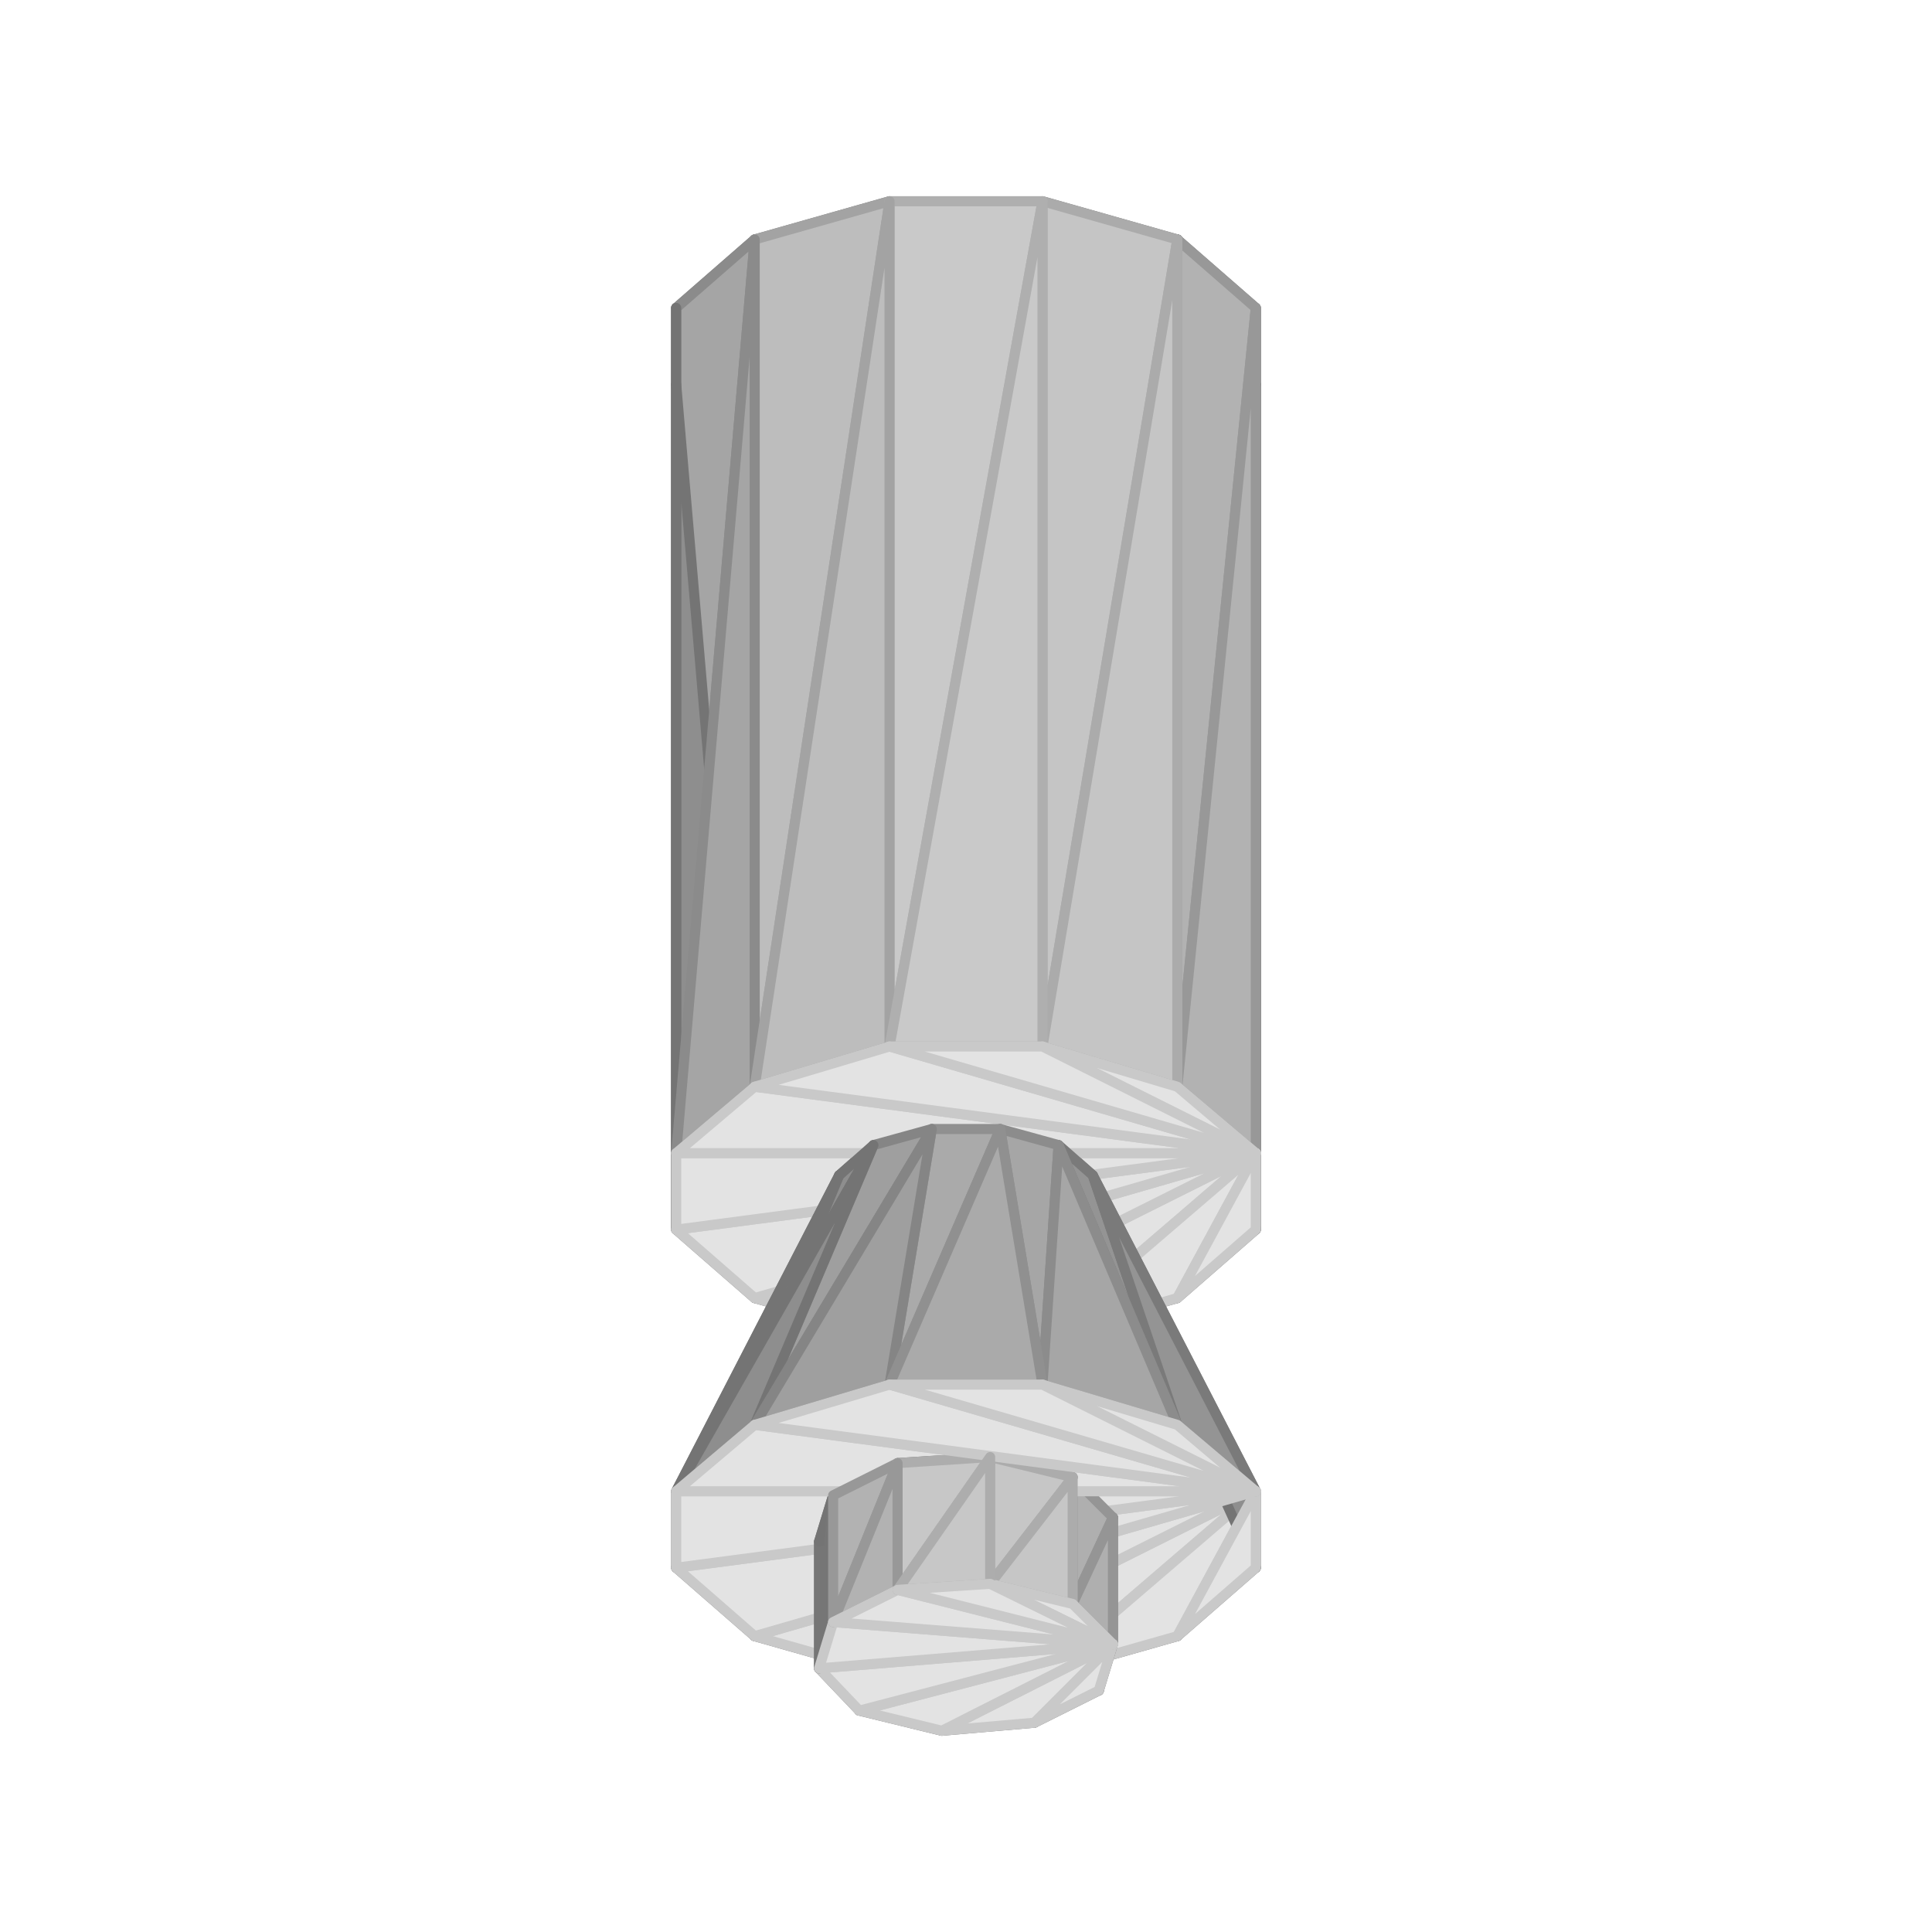
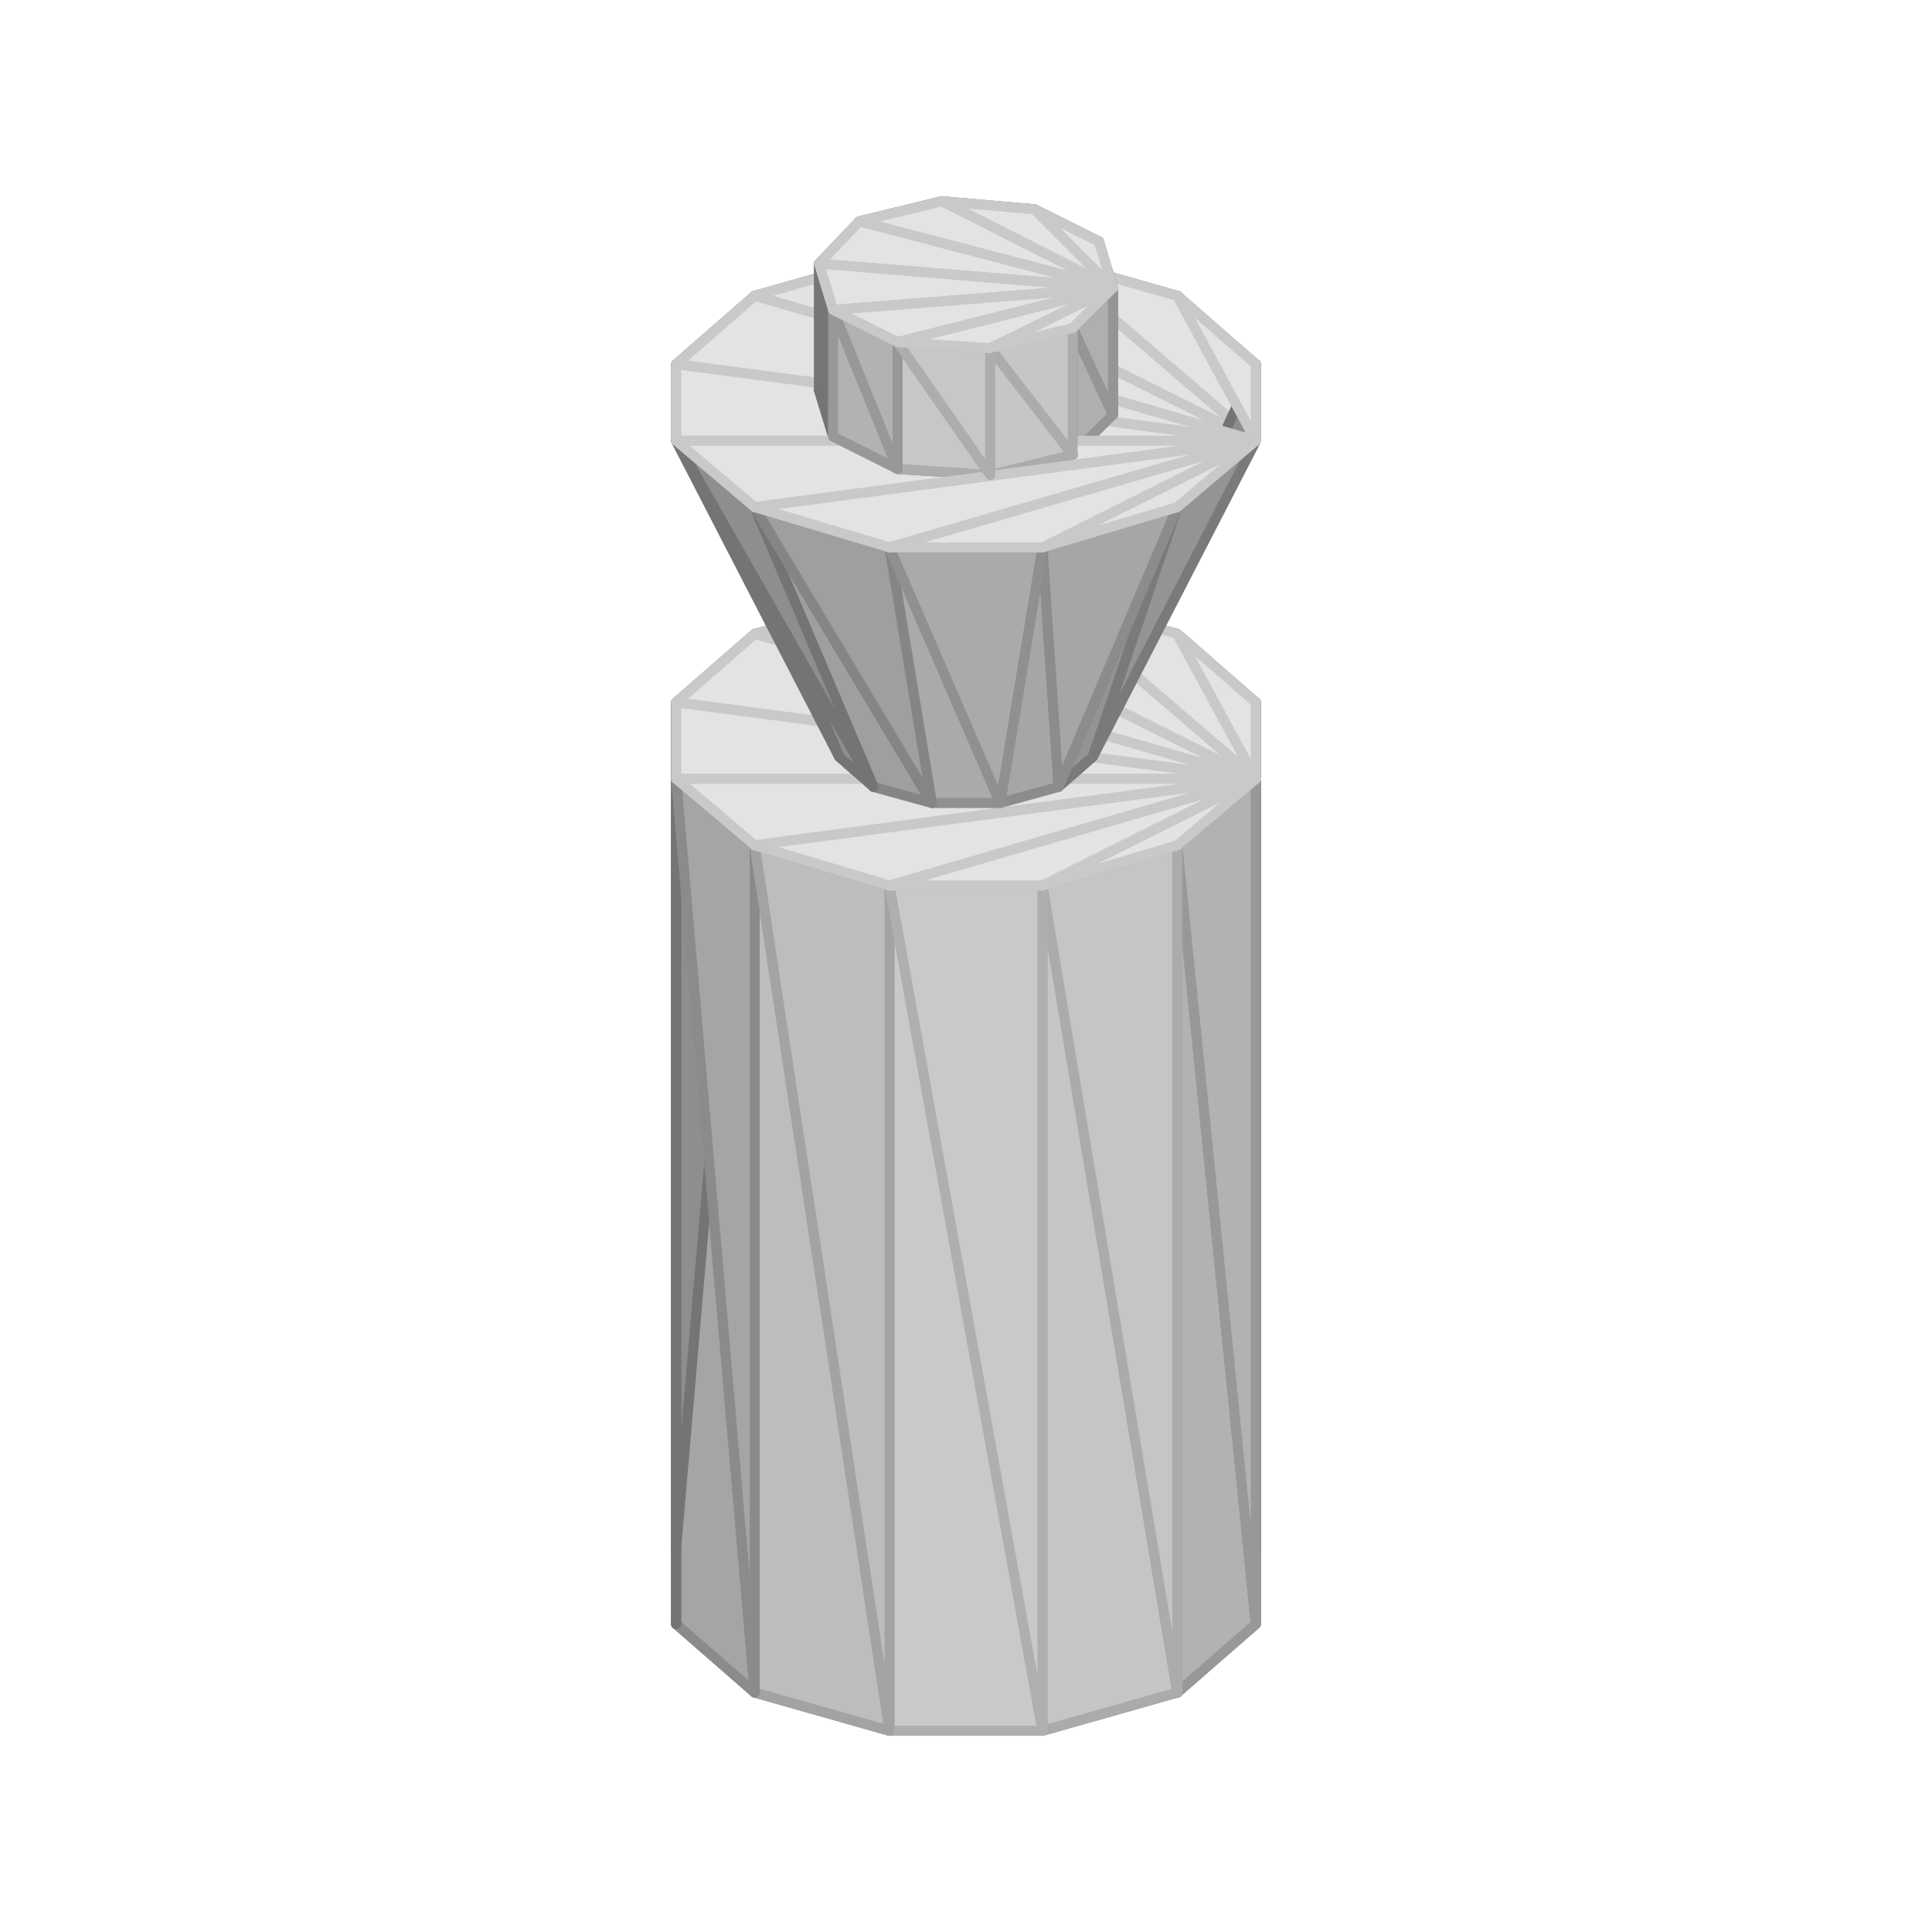
<svg xmlns="http://www.w3.org/2000/svg" viewBox="0 0 96 96">
-   <polygon points="58.5,11.9 44.2,24.4 51.8,24.4" fill="rgb(142,142,142)" stroke="rgb(116,116,116)" stroke-width="0.5" stroke-linejoin="round" />
-   <polygon points="58.5,11.9 51.8,24.4 58.5,22.4" fill="rgb(142,142,142)" stroke="rgb(116,116,116)" stroke-width="0.5" stroke-linejoin="round" />
-   <polygon points="58.5,11.9 37.5,22.4 44.2,24.4" fill="rgb(142,142,142)" stroke="rgb(116,116,116)" stroke-width="0.5" stroke-linejoin="round" />
-   <polygon points="58.5,11.9 33.6,19.1 37.5,22.4" fill="rgb(142,142,142)" stroke="rgb(116,116,116)" stroke-width="0.5" stroke-linejoin="round" />
-   <polygon points="58.5,11.9 58.5,22.4 62.4,19.1" fill="rgb(142,142,142)" stroke="rgb(116,116,116)" stroke-width="0.5" stroke-linejoin="round" />
-   <polygon points="44.2,24.4 51.8,66.4 51.8,24.4" fill="rgb(142,142,142)" stroke="rgb(116,116,116)" stroke-width="0.5" stroke-linejoin="round" />
-   <polygon points="37.5,22.4 44.2,66.4 44.2,24.4" fill="rgb(142,142,142)" stroke="rgb(116,116,116)" stroke-width="0.5" stroke-linejoin="round" />
-   <polygon points="51.8,24.4 58.5,64.5 58.5,22.4" fill="rgb(142,142,142)" stroke="rgb(116,116,116)" stroke-width="0.5" stroke-linejoin="round" />
-   <polygon points="58.5,11.9 62.4,19.1 62.4,15.3" fill="rgb(142,142,142)" stroke="rgb(116,116,116)" stroke-width="0.5" stroke-linejoin="round" />
-   <polygon points="58.5,11.9 33.6,15.3 33.6,19.1" fill="rgb(142,142,142)" stroke="rgb(116,116,116)" stroke-width="0.5" stroke-linejoin="round" />
-   <polygon points="33.6,19.1 37.5,64.5 37.5,22.4" fill="rgb(142,142,142)" stroke="rgb(116,116,116)" stroke-width="0.5" stroke-linejoin="round" />
-   <polygon points="58.5,22.4 62.4,61.1 62.4,19.1" fill="rgb(142,142,142)" stroke="rgb(116,116,116)" stroke-width="0.5" stroke-linejoin="round" />
-   <polygon points="58.5,11.9 37.5,11.9 33.6,15.3" fill="rgb(142,142,142)" stroke="rgb(116,116,116)" stroke-width="0.5" stroke-linejoin="round" />
-   <polygon points="58.5,11.9 44.2,10.0 37.5,11.9" fill="rgb(142,142,142)" stroke="rgb(116,116,116)" stroke-width="0.5" stroke-linejoin="round" />
-   <polygon points="33.6,15.3 33.6,61.1 33.6,19.1" fill="rgb(142,142,142)" stroke="rgb(116,116,116)" stroke-width="0.5" stroke-linejoin="round" />
-   <polygon points="58.5,11.9 51.8,10.0 44.2,10.0" fill="rgb(142,142,142)" stroke="rgb(116,116,116)" stroke-width="0.5" stroke-linejoin="round" />
-   <polygon points="44.2,24.4 44.2,66.4 51.8,66.4" fill="rgb(142,142,142)" stroke="rgb(116,116,116)" stroke-width="0.5" stroke-linejoin="round" />
-   <polygon points="51.8,24.4 51.8,66.4 58.5,64.5" fill="rgb(142,142,142)" stroke="rgb(116,116,116)" stroke-width="0.5" stroke-linejoin="round" />
-   <polygon points="62.4,19.1 62.4,57.3 62.4,15.3" fill="rgb(149,149,149)" stroke="rgb(123,123,123)" stroke-width="0.5" stroke-linejoin="round" />
-   <polygon points="37.5,22.4 37.5,64.5 44.2,66.4" fill="rgb(142,142,142)" stroke="rgb(116,116,116)" stroke-width="0.5" stroke-linejoin="round" />
-   <polygon points="58.5,22.4 58.5,64.5 62.4,61.1" fill="rgb(142,142,142)" stroke="rgb(116,116,116)" stroke-width="0.5" stroke-linejoin="round" />
-   <polygon points="37.5,11.9 33.6,57.3 33.6,15.3" fill="rgb(165,165,165)" stroke="rgb(139,139,139)" stroke-width="0.5" stroke-linejoin="round" />
-   <polygon points="33.6,19.1 33.6,61.1 37.5,64.5" fill="rgb(142,142,142)" stroke="rgb(116,116,116)" stroke-width="0.5" stroke-linejoin="round" />
-   <polygon points="62.4,15.3 58.5,54.0 58.5,11.9" fill="rgb(178,178,178)" stroke="rgb(152,152,152)" stroke-width="0.5" stroke-linejoin="round" />
-   <polygon points="44.2,10.0 37.5,54.0 37.5,11.9" fill="rgb(189,189,189)" stroke="rgb(163,163,163)" stroke-width="0.5" stroke-linejoin="round" />
-   <polygon points="62.4,19.1 62.4,61.1 62.4,57.3" fill="rgb(149,149,149)" stroke="rgb(123,123,123)" stroke-width="0.5" stroke-linejoin="round" />
-   <polygon points="58.5,11.9 51.8,52.0 51.8,10.0" fill="rgb(197,197,197)" stroke="rgb(171,171,171)" stroke-width="0.5" stroke-linejoin="round" />
-   <polygon points="51.8,10.0 44.2,52.0 44.2,10.0" fill="rgb(201,201,201)" stroke="rgb(175,175,175)" stroke-width="0.5" stroke-linejoin="round" />
-   <polygon points="33.6,15.3 33.6,57.3 33.6,61.1" fill="rgb(142,142,142)" stroke="rgb(116,116,116)" stroke-width="0.5" stroke-linejoin="round" />
-   <polygon points="62.4,57.3 51.8,66.4 44.2,66.4" fill="rgb(227,227,227)" stroke="rgb(201,201,201)" stroke-width="0.5" stroke-linejoin="round" />
-   <polygon points="62.4,15.3 62.4,57.3 58.5,54.0" fill="rgb(178,178,178)" stroke="rgb(152,152,152)" stroke-width="0.5" stroke-linejoin="round" />
-   <polygon points="62.4,57.3 58.5,64.5 51.8,66.4" fill="rgb(227,227,227)" stroke="rgb(201,201,201)" stroke-width="0.5" stroke-linejoin="round" />
-   <polygon points="62.4,57.3 44.2,66.4 37.5,64.5" fill="rgb(227,227,227)" stroke="rgb(201,201,201)" stroke-width="0.5" stroke-linejoin="round" />
-   <polygon points="37.5,11.9 37.5,54.0 33.6,57.3" fill="rgb(165,165,165)" stroke="rgb(139,139,139)" stroke-width="0.5" stroke-linejoin="round" />
-   <polygon points="62.4,57.3 62.4,61.1 58.5,64.5" fill="rgb(227,227,227)" stroke="rgb(201,201,201)" stroke-width="0.5" stroke-linejoin="round" />
-   <polygon points="62.4,57.3 37.5,64.5 33.6,61.1" fill="rgb(227,227,227)" stroke="rgb(201,201,201)" stroke-width="0.5" stroke-linejoin="round" />
-   <polygon points="46.3,62.4 51.8,83.2 49.7,62.4" fill="rgb(142,142,142)" stroke="rgb(116,116,116)" stroke-width="0.5" stroke-linejoin="round" />
-   <polygon points="43.4,61.5 44.2,83.2 46.3,62.4" fill="rgb(142,142,142)" stroke="rgb(116,116,116)" stroke-width="0.5" stroke-linejoin="round" />
-   <polygon points="52.6,56.9 46.3,62.4 49.7,62.4" fill="rgb(142,142,142)" stroke="rgb(116,116,116)" stroke-width="0.5" stroke-linejoin="round" />
-   <polygon points="58.5,11.9 58.5,54.0 51.8,52.0" fill="rgb(197,197,197)" stroke="rgb(171,171,171)" stroke-width="0.5" stroke-linejoin="round" />
-   <polygon points="52.6,56.9 49.7,62.4 52.6,61.5" fill="rgb(142,142,142)" stroke="rgb(116,116,116)" stroke-width="0.5" stroke-linejoin="round" />
-   <polygon points="52.6,56.9 43.4,61.5 46.3,62.4" fill="rgb(142,142,142)" stroke="rgb(116,116,116)" stroke-width="0.5" stroke-linejoin="round" />
-   <polygon points="49.7,62.4 58.5,81.3 52.6,61.5" fill="rgb(142,142,142)" stroke="rgb(116,116,116)" stroke-width="0.5" stroke-linejoin="round" />
-   <polygon points="44.2,10.0 44.2,52.0 37.5,54.0" fill="rgb(189,189,189)" stroke="rgb(163,163,163)" stroke-width="0.5" stroke-linejoin="round" />
-   <polygon points="52.6,56.9 41.7,60.1 43.4,61.5" fill="rgb(142,142,142)" stroke="rgb(116,116,116)" stroke-width="0.5" stroke-linejoin="round" />
-   <polygon points="52.6,56.9 52.6,61.5 54.3,60.1" fill="rgb(142,142,142)" stroke="rgb(116,116,116)" stroke-width="0.5" stroke-linejoin="round" />
-   <polygon points="46.3,62.4 44.2,83.2 51.8,83.2" fill="rgb(142,142,142)" stroke="rgb(116,116,116)" stroke-width="0.5" stroke-linejoin="round" />
-   <polygon points="41.7,60.1 37.5,81.3 43.4,61.5" fill="rgb(142,142,142)" stroke="rgb(116,116,116)" stroke-width="0.5" stroke-linejoin="round" />
-   <polygon points="51.8,10.0 51.8,52.0 44.2,52.0" fill="rgb(201,201,201)" stroke="rgb(175,175,175)" stroke-width="0.5" stroke-linejoin="round" />
-   <polygon points="49.7,62.4 51.8,83.2 58.5,81.3" fill="rgb(142,142,142)" stroke="rgb(116,116,116)" stroke-width="0.5" stroke-linejoin="round" />
-   <polygon points="62.4,57.3 33.6,61.1 33.6,57.3" fill="rgb(227,227,227)" stroke="rgb(201,201,201)" stroke-width="0.5" stroke-linejoin="round" />
-   <polygon points="43.4,61.5 37.5,81.3 44.2,83.2" fill="rgb(142,142,142)" stroke="rgb(116,116,116)" stroke-width="0.5" stroke-linejoin="round" />
-   <polygon points="52.6,56.9 54.3,60.1 54.3,58.4" fill="rgb(142,142,142)" stroke="rgb(116,116,116)" stroke-width="0.5" stroke-linejoin="round" />
-   <polygon points="52.6,56.9 41.7,58.4 41.7,60.1" fill="rgb(142,142,142)" stroke="rgb(116,116,116)" stroke-width="0.5" stroke-linejoin="round" />
-   <polygon points="52.6,61.5 62.4,77.9 54.3,60.1" fill="rgb(142,142,142)" stroke="rgb(116,116,116)" stroke-width="0.5" stroke-linejoin="round" />
-   <polygon points="52.6,56.9 43.4,56.9 41.7,58.4" fill="rgb(142,142,142)" stroke="rgb(116,116,116)" stroke-width="0.5" stroke-linejoin="round" />
-   <polygon points="41.7,58.4 33.6,77.9 41.7,60.1" fill="rgb(142,142,142)" stroke="rgb(116,116,116)" stroke-width="0.5" stroke-linejoin="round" />
-   <polygon points="52.6,61.5 58.5,81.3 62.4,77.9" fill="rgb(142,142,142)" stroke="rgb(116,116,116)" stroke-width="0.5" stroke-linejoin="round" />
-   <polygon points="52.6,56.9 46.3,56.1 43.4,56.9" fill="rgb(142,142,142)" stroke="rgb(116,116,116)" stroke-width="0.5" stroke-linejoin="round" />
-   <polygon points="52.6,56.9 49.7,56.1 46.3,56.1" fill="rgb(142,142,142)" stroke="rgb(116,116,116)" stroke-width="0.5" stroke-linejoin="round" />
-   <polygon points="41.7,60.1 33.6,77.9 37.5,81.3" fill="rgb(142,142,142)" stroke="rgb(116,116,116)" stroke-width="0.5" stroke-linejoin="round" />
-   <polygon points="62.4,57.3 33.6,57.3 37.5,54.0" fill="rgb(227,227,227)" stroke="rgb(201,201,201)" stroke-width="0.5" stroke-linejoin="round" />
-   <polygon points="54.3,60.1 62.4,74.1 54.3,58.4" fill="rgb(142,142,142)" stroke="rgb(116,116,116)" stroke-width="0.5" stroke-linejoin="round" />
-   <polygon points="62.4,74.1 51.8,83.2 44.2,83.2" fill="rgb(227,227,227)" stroke="rgb(201,201,201)" stroke-width="0.5" stroke-linejoin="round" />
-   <polygon points="43.4,56.9 33.6,74.1 41.7,58.4" fill="rgb(142,142,142)" stroke="rgb(116,116,116)" stroke-width="0.5" stroke-linejoin="round" />
-   <polygon points="62.4,57.3 37.5,54.0 44.2,52.0" fill="rgb(227,227,227)" stroke="rgb(201,201,201)" stroke-width="0.5" stroke-linejoin="round" />
-   <polygon points="62.4,57.3 51.8,52.0 58.5,54.0" fill="rgb(227,227,227)" stroke="rgb(201,201,201)" stroke-width="0.5" stroke-linejoin="round" />
-   <polygon points="62.4,74.1 58.5,81.3 51.8,83.2" fill="rgb(227,227,227)" stroke="rgb(201,201,201)" stroke-width="0.5" stroke-linejoin="round" />
-   <polygon points="62.4,74.1 44.2,83.2 37.5,81.3" fill="rgb(227,227,227)" stroke="rgb(201,201,201)" stroke-width="0.5" stroke-linejoin="round" />
-   <polygon points="54.3,60.1 62.4,77.9 62.4,74.1" fill="rgb(142,142,142)" stroke="rgb(116,116,116)" stroke-width="0.5" stroke-linejoin="round" />
-   <polygon points="62.4,57.3 44.2,52.0 51.8,52.0" fill="rgb(227,227,227)" stroke="rgb(201,201,201)" stroke-width="0.5" stroke-linejoin="round" />
-   <polygon points="54.3,58.4 58.5,70.8 52.6,56.9" fill="rgb(148,148,148)" stroke="rgb(122,122,122)" stroke-width="0.5" stroke-linejoin="round" />
-   <polygon points="41.7,58.4 33.6,74.1 33.6,77.9" fill="rgb(142,142,142)" stroke="rgb(116,116,116)" stroke-width="0.5" stroke-linejoin="round" />
-   <polygon points="46.8,79.7 51.4,85.6 51.4,79.3" fill="rgb(142,142,142)" stroke="rgb(116,116,116)" stroke-width="0.5" stroke-linejoin="round" />
-   <polygon points="42.7,78.7 46.8,86.0 46.8,79.7" fill="rgb(142,142,142)" stroke="rgb(116,116,116)" stroke-width="0.5" stroke-linejoin="round" />
-   <polygon points="46.3,56.1 37.5,70.8 43.4,56.9" fill="rgb(159,159,159)" stroke="rgb(133,133,133)" stroke-width="0.5" stroke-linejoin="round" />
-   <polygon points="62.4,74.1 62.4,77.9 58.5,81.3" fill="rgb(227,227,227)" stroke="rgb(201,201,201)" stroke-width="0.5" stroke-linejoin="round" />
-   <polygon points="62.4,74.1 37.5,81.3 33.6,77.9" fill="rgb(227,227,227)" stroke="rgb(201,201,201)" stroke-width="0.5" stroke-linejoin="round" />
-   <polygon points="53.3,73.4 46.8,79.7 51.4,79.3" fill="rgb(142,142,142)" stroke="rgb(116,116,116)" stroke-width="0.5" stroke-linejoin="round" />
-   <polygon points="46.8,79.7 46.8,86.0 51.4,85.6" fill="rgb(142,142,142)" stroke="rgb(116,116,116)" stroke-width="0.5" stroke-linejoin="round" />
-   <polygon points="52.6,56.9 51.8,68.8 49.7,56.1" fill="rgb(166,166,166)" stroke="rgb(140,140,140)" stroke-width="0.5" stroke-linejoin="round" />
-   <polygon points="53.3,73.4 42.7,78.7 46.8,79.7" fill="rgb(142,142,142)" stroke="rgb(116,116,116)" stroke-width="0.5" stroke-linejoin="round" />
-   <polygon points="51.4,79.3 54.6,84.0 54.6,77.7" fill="rgb(142,142,142)" stroke="rgb(116,116,116)" stroke-width="0.5" stroke-linejoin="round" />
-   <polygon points="49.7,56.1 44.2,68.8 46.3,56.1" fill="rgb(170,170,170)" stroke="rgb(144,144,144)" stroke-width="0.5" stroke-linejoin="round" />
-   <polygon points="40.7,76.6 42.7,85.0 42.7,78.7" fill="rgb(142,142,142)" stroke="rgb(116,116,116)" stroke-width="0.5" stroke-linejoin="round" />
-   <polygon points="42.7,78.7 42.7,85.0 46.8,86.0" fill="rgb(142,142,142)" stroke="rgb(116,116,116)" stroke-width="0.5" stroke-linejoin="round" />
-   <polygon points="53.3,73.4 51.4,79.3 54.6,77.7" fill="rgb(142,142,142)" stroke="rgb(116,116,116)" stroke-width="0.5" stroke-linejoin="round" />
-   <polygon points="51.4,79.3 51.4,85.6 54.6,84.0" fill="rgb(142,142,142)" stroke="rgb(116,116,116)" stroke-width="0.5" stroke-linejoin="round" />
-   <polygon points="53.3,73.4 40.7,76.6 42.7,78.7" fill="rgb(142,142,142)" stroke="rgb(116,116,116)" stroke-width="0.5" stroke-linejoin="round" />
-   <polygon points="54.3,58.4 62.4,74.1 58.5,70.8" fill="rgb(148,148,148)" stroke="rgb(122,122,122)" stroke-width="0.5" stroke-linejoin="round" />
-   <polygon points="43.4,56.9 37.5,70.8 33.6,74.1" fill="rgb(142,142,142)" stroke="rgb(116,116,116)" stroke-width="0.5" stroke-linejoin="round" />
-   <polygon points="53.3,73.4 54.6,77.7 55.3,75.4" fill="rgb(142,142,142)" stroke="rgb(116,116,116)" stroke-width="0.5" stroke-linejoin="round" />
-   <polygon points="62.4,74.1 33.6,77.9 33.6,74.1" fill="rgb(227,227,227)" stroke="rgb(201,201,201)" stroke-width="0.5" stroke-linejoin="round" />
-   <polygon points="40.7,76.6 40.7,82.9 42.7,85.0" fill="rgb(142,142,142)" stroke="rgb(116,116,116)" stroke-width="0.5" stroke-linejoin="round" />
-   <polygon points="54.6,77.7 55.3,81.7 55.3,75.4" fill="rgb(142,142,142)" stroke="rgb(116,116,116)" stroke-width="0.5" stroke-linejoin="round" />
-   <polygon points="55.3,81.7 51.4,85.6 46.8,86.0" fill="rgb(227,227,227)" stroke="rgb(201,201,201)" stroke-width="0.5" stroke-linejoin="round" />
-   <polygon points="54.6,77.7 54.6,84.0 55.3,81.7" fill="rgb(142,142,142)" stroke="rgb(116,116,116)" stroke-width="0.5" stroke-linejoin="round" />
-   <polygon points="41.4,74.3 40.7,82.9 40.7,76.6" fill="rgb(144,144,144)" stroke="rgb(118,118,118)" stroke-width="0.5" stroke-linejoin="round" />
-   <polygon points="53.3,73.4 41.4,74.3 40.7,76.6" fill="rgb(142,142,142)" stroke="rgb(116,116,116)" stroke-width="0.5" stroke-linejoin="round" />
-   <polygon points="55.3,81.7 46.8,86.0 42.7,85.0" fill="rgb(227,227,227)" stroke="rgb(201,201,201)" stroke-width="0.5" stroke-linejoin="round" />
-   <polygon points="55.3,81.7 54.6,84.0 51.4,85.6" fill="rgb(227,227,227)" stroke="rgb(201,201,201)" stroke-width="0.5" stroke-linejoin="round" />
-   <polygon points="52.6,56.9 58.5,70.8 51.8,68.8" fill="rgb(166,166,166)" stroke="rgb(140,140,140)" stroke-width="0.5" stroke-linejoin="round" />
-   <polygon points="55.3,81.7 42.7,85.0 40.7,82.9" fill="rgb(227,227,227)" stroke="rgb(201,201,201)" stroke-width="0.5" stroke-linejoin="round" />
-   <polygon points="46.3,56.1 44.2,68.8 37.5,70.8" fill="rgb(159,159,159)" stroke="rgb(133,133,133)" stroke-width="0.5" stroke-linejoin="round" />
-   <polygon points="53.3,73.4 44.6,72.7 41.4,74.3" fill="rgb(142,142,142)" stroke="rgb(116,116,116)" stroke-width="0.5" stroke-linejoin="round" />
-   <polygon points="55.3,75.4 53.3,79.7 53.3,73.4" fill="rgb(175,175,175)" stroke="rgb(149,149,149)" stroke-width="0.5" stroke-linejoin="round" />
-   <polygon points="41.4,74.3 41.4,80.6 40.7,82.9" fill="rgb(144,144,144)" stroke="rgb(118,118,118)" stroke-width="0.5" stroke-linejoin="round" />
-   <polygon points="62.4,74.1 33.6,74.1 37.5,70.8" fill="rgb(227,227,227)" stroke="rgb(201,201,201)" stroke-width="0.5" stroke-linejoin="round" />
-   <polygon points="49.7,56.1 51.8,68.8 44.2,68.8" fill="rgb(170,170,170)" stroke="rgb(144,144,144)" stroke-width="0.5" stroke-linejoin="round" />
-   <polygon points="53.3,73.4 49.2,72.4 44.6,72.7" fill="rgb(142,142,142)" stroke="rgb(116,116,116)" stroke-width="0.5" stroke-linejoin="round" />
-   <polygon points="44.6,72.7 41.4,80.6 41.4,74.3" fill="rgb(178,178,178)" stroke="rgb(152,152,152)" stroke-width="0.5" stroke-linejoin="round" />
-   <polygon points="55.3,75.4 55.3,81.7 53.3,79.7" fill="rgb(175,175,175)" stroke="rgb(149,149,149)" stroke-width="0.5" stroke-linejoin="round" />
-   <polygon points="55.3,81.7 40.7,82.9 41.4,80.6" fill="rgb(227,227,227)" stroke="rgb(201,201,201)" stroke-width="0.5" stroke-linejoin="round" />
-   <polygon points="53.3,73.4 49.2,78.7 49.2,72.4" fill="rgb(198,198,198)" stroke="rgb(172,172,172)" stroke-width="0.5" stroke-linejoin="round" />
-   <polygon points="49.2,72.4 44.6,79.0 44.6,72.7" fill="rgb(199,199,199)" stroke="rgb(173,173,173)" stroke-width="0.5" stroke-linejoin="round" />
-   <polygon points="62.4,74.1 37.5,70.8 44.2,68.8" fill="rgb(227,227,227)" stroke="rgb(201,201,201)" stroke-width="0.5" stroke-linejoin="round" />
-   <polygon points="62.4,74.1 51.8,68.8 58.5,70.8" fill="rgb(227,227,227)" stroke="rgb(201,201,201)" stroke-width="0.5" stroke-linejoin="round" />
-   <polygon points="44.6,72.7 44.6,79.0 41.4,80.6" fill="rgb(178,178,178)" stroke="rgb(152,152,152)" stroke-width="0.5" stroke-linejoin="round" />
-   <polygon points="55.3,81.7 41.4,80.6 44.6,79.0" fill="rgb(227,227,227)" stroke="rgb(201,201,201)" stroke-width="0.5" stroke-linejoin="round" />
-   <polygon points="53.3,73.4 53.3,79.7 49.2,78.7" fill="rgb(198,198,198)" stroke="rgb(172,172,172)" stroke-width="0.5" stroke-linejoin="round" />
-   <polygon points="62.4,74.1 44.2,68.8 51.8,68.8" fill="rgb(227,227,227)" stroke="rgb(201,201,201)" stroke-width="0.5" stroke-linejoin="round" />
-   <polygon points="55.3,81.7 49.2,78.7 53.3,79.7" fill="rgb(227,227,227)" stroke="rgb(201,201,201)" stroke-width="0.5" stroke-linejoin="round" />
-   <polygon points="49.2,72.4 49.2,78.7 44.6,79.0" fill="rgb(199,199,199)" stroke="rgb(173,173,173)" stroke-width="0.5" stroke-linejoin="round" />
-   <polygon points="55.3,81.7 44.6,79.0 49.2,78.7" fill="rgb(227,227,227)" stroke="rgb(201,201,201)" stroke-width="0.5" stroke-linejoin="round" />
+   <polygon points="58.5,84.1 44.2,71.6 51.8,71.6" fill="rgb(142,142,142)" stroke="rgb(116,116,116)" stroke-width="0.5" stroke-linejoin="round" />
+   <polygon points="58.5,84.1 51.8,71.6 58.5,73.6" fill="rgb(142,142,142)" stroke="rgb(116,116,116)" stroke-width="0.5" stroke-linejoin="round" />
+   <polygon points="58.5,84.1 37.5,73.6 44.2,71.6" fill="rgb(142,142,142)" stroke="rgb(116,116,116)" stroke-width="0.5" stroke-linejoin="round" />
+   <polygon points="58.5,84.1 33.6,76.9 37.5,73.6" fill="rgb(142,142,142)" stroke="rgb(116,116,116)" stroke-width="0.5" stroke-linejoin="round" />
+   <polygon points="58.5,84.1 58.5,73.6 62.4,76.9" fill="rgb(142,142,142)" stroke="rgb(116,116,116)" stroke-width="0.5" stroke-linejoin="round" />
+   <polygon points="44.2,71.6 51.8,29.6 51.8,71.6" fill="rgb(142,142,142)" stroke="rgb(116,116,116)" stroke-width="0.5" stroke-linejoin="round" />
+   <polygon points="37.5,73.6 44.2,29.6 44.2,71.6" fill="rgb(142,142,142)" stroke="rgb(116,116,116)" stroke-width="0.5" stroke-linejoin="round" />
+   <polygon points="51.8,71.6 58.5,31.5 58.5,73.6" fill="rgb(142,142,142)" stroke="rgb(116,116,116)" stroke-width="0.5" stroke-linejoin="round" />
+   <polygon points="58.5,84.1 62.4,76.9 62.4,80.7" fill="rgb(142,142,142)" stroke="rgb(116,116,116)" stroke-width="0.5" stroke-linejoin="round" />
+   <polygon points="58.5,84.1 33.6,80.7 33.6,76.9" fill="rgb(142,142,142)" stroke="rgb(116,116,116)" stroke-width="0.5" stroke-linejoin="round" />
+   <polygon points="33.6,76.9 37.5,31.5 37.5,73.6" fill="rgb(142,142,142)" stroke="rgb(116,116,116)" stroke-width="0.5" stroke-linejoin="round" />
+   <polygon points="58.5,73.6 62.4,34.9 62.4,76.9" fill="rgb(142,142,142)" stroke="rgb(116,116,116)" stroke-width="0.5" stroke-linejoin="round" />
+   <polygon points="58.5,84.1 37.5,84.1 33.6,80.7" fill="rgb(142,142,142)" stroke="rgb(116,116,116)" stroke-width="0.5" stroke-linejoin="round" />
+   <polygon points="58.5,84.1 44.2,86.0 37.5,84.1" fill="rgb(142,142,142)" stroke="rgb(116,116,116)" stroke-width="0.5" stroke-linejoin="round" />
+   <polygon points="33.6,80.7 33.6,34.9 33.6,76.9" fill="rgb(142,142,142)" stroke="rgb(116,116,116)" stroke-width="0.5" stroke-linejoin="round" />
+   <polygon points="58.5,84.1 51.8,86.0 44.2,86.0" fill="rgb(142,142,142)" stroke="rgb(116,116,116)" stroke-width="0.5" stroke-linejoin="round" />
+   <polygon points="44.2,71.6 44.2,29.6 51.8,29.6" fill="rgb(142,142,142)" stroke="rgb(116,116,116)" stroke-width="0.5" stroke-linejoin="round" />
+   <polygon points="51.8,71.6 51.8,29.6 58.5,31.5" fill="rgb(142,142,142)" stroke="rgb(116,116,116)" stroke-width="0.5" stroke-linejoin="round" />
+   <polygon points="62.4,76.9 62.4,38.7 62.4,80.7" fill="rgb(149,149,149)" stroke="rgb(123,123,123)" stroke-width="0.5" stroke-linejoin="round" />
+   <polygon points="37.5,73.6 37.5,31.5 44.2,29.6" fill="rgb(142,142,142)" stroke="rgb(116,116,116)" stroke-width="0.5" stroke-linejoin="round" />
+   <polygon points="58.5,73.6 58.5,31.5 62.4,34.9" fill="rgb(142,142,142)" stroke="rgb(116,116,116)" stroke-width="0.5" stroke-linejoin="round" />
+   <polygon points="37.5,84.1 33.6,38.7 33.6,80.7" fill="rgb(165,165,165)" stroke="rgb(139,139,139)" stroke-width="0.5" stroke-linejoin="round" />
+   <polygon points="33.6,76.9 33.6,34.9 37.5,31.5" fill="rgb(142,142,142)" stroke="rgb(116,116,116)" stroke-width="0.5" stroke-linejoin="round" />
+   <polygon points="62.4,80.7 58.5,42.0 58.5,84.1" fill="rgb(178,178,178)" stroke="rgb(152,152,152)" stroke-width="0.5" stroke-linejoin="round" />
+   <polygon points="44.2,86.0 37.5,42.0 37.5,84.1" fill="rgb(189,189,189)" stroke="rgb(163,163,163)" stroke-width="0.5" stroke-linejoin="round" />
+   <polygon points="62.4,76.9 62.4,34.9 62.4,38.7" fill="rgb(149,149,149)" stroke="rgb(123,123,123)" stroke-width="0.5" stroke-linejoin="round" />
+   <polygon points="58.5,84.1 51.8,44.0 51.8,86.0" fill="rgb(197,197,197)" stroke="rgb(171,171,171)" stroke-width="0.5" stroke-linejoin="round" />
+   <polygon points="51.8,86.0 44.2,44.0 44.2,86.0" fill="rgb(201,201,201)" stroke="rgb(175,175,175)" stroke-width="0.5" stroke-linejoin="round" />
+   <polygon points="33.6,80.7 33.6,38.7 33.6,34.9" fill="rgb(142,142,142)" stroke="rgb(116,116,116)" stroke-width="0.5" stroke-linejoin="round" />
+   <polygon points="62.4,38.7 51.8,29.6 44.2,29.6" fill="rgb(227,227,227)" stroke="rgb(201,201,201)" stroke-width="0.5" stroke-linejoin="round" />
+   <polygon points="62.4,80.7 62.4,38.7 58.5,42.0" fill="rgb(178,178,178)" stroke="rgb(152,152,152)" stroke-width="0.5" stroke-linejoin="round" />
+   <polygon points="62.4,38.7 58.5,31.5 51.8,29.6" fill="rgb(227,227,227)" stroke="rgb(201,201,201)" stroke-width="0.5" stroke-linejoin="round" />
+   <polygon points="62.4,38.7 44.2,29.6 37.5,31.5" fill="rgb(227,227,227)" stroke="rgb(201,201,201)" stroke-width="0.5" stroke-linejoin="round" />
+   <polygon points="37.5,84.1 37.5,42.0 33.6,38.7" fill="rgb(165,165,165)" stroke="rgb(139,139,139)" stroke-width="0.5" stroke-linejoin="round" />
+   <polygon points="62.4,38.7 62.4,34.9 58.5,31.5" fill="rgb(227,227,227)" stroke="rgb(201,201,201)" stroke-width="0.5" stroke-linejoin="round" />
+   <polygon points="62.4,38.7 37.5,31.5 33.6,34.9" fill="rgb(227,227,227)" stroke="rgb(201,201,201)" stroke-width="0.5" stroke-linejoin="round" />
+   <polygon points="46.3,33.6 51.8,12.8 49.7,33.6" fill="rgb(142,142,142)" stroke="rgb(116,116,116)" stroke-width="0.5" stroke-linejoin="round" />
+   <polygon points="43.4,34.5 44.2,12.8 46.3,33.6" fill="rgb(142,142,142)" stroke="rgb(116,116,116)" stroke-width="0.5" stroke-linejoin="round" />
+   <polygon points="52.6,39.1 46.3,33.6 49.7,33.6" fill="rgb(142,142,142)" stroke="rgb(116,116,116)" stroke-width="0.5" stroke-linejoin="round" />
+   <polygon points="58.5,84.1 58.5,42.0 51.8,44.0" fill="rgb(197,197,197)" stroke="rgb(171,171,171)" stroke-width="0.5" stroke-linejoin="round" />
+   <polygon points="52.6,39.1 49.7,33.6 52.6,34.5" fill="rgb(142,142,142)" stroke="rgb(116,116,116)" stroke-width="0.5" stroke-linejoin="round" />
+   <polygon points="52.6,39.1 43.4,34.5 46.3,33.6" fill="rgb(142,142,142)" stroke="rgb(116,116,116)" stroke-width="0.5" stroke-linejoin="round" />
+   <polygon points="49.7,33.6 58.5,14.7 52.6,34.5" fill="rgb(142,142,142)" stroke="rgb(116,116,116)" stroke-width="0.5" stroke-linejoin="round" />
+   <polygon points="44.2,86.0 44.2,44.0 37.5,42.0" fill="rgb(189,189,189)" stroke="rgb(163,163,163)" stroke-width="0.5" stroke-linejoin="round" />
+   <polygon points="52.6,39.1 41.7,35.9 43.4,34.5" fill="rgb(142,142,142)" stroke="rgb(116,116,116)" stroke-width="0.5" stroke-linejoin="round" />
+   <polygon points="52.6,39.1 52.6,34.5 54.3,35.9" fill="rgb(142,142,142)" stroke="rgb(116,116,116)" stroke-width="0.5" stroke-linejoin="round" />
+   <polygon points="46.3,33.6 44.2,12.8 51.8,12.8" fill="rgb(142,142,142)" stroke="rgb(116,116,116)" stroke-width="0.5" stroke-linejoin="round" />
+   <polygon points="41.7,35.9 37.5,14.7 43.4,34.5" fill="rgb(142,142,142)" stroke="rgb(116,116,116)" stroke-width="0.5" stroke-linejoin="round" />
+   <polygon points="51.8,86.0 51.8,44.0 44.2,44.0" fill="rgb(201,201,201)" stroke="rgb(175,175,175)" stroke-width="0.5" stroke-linejoin="round" />
+   <polygon points="49.7,33.6 51.8,12.8 58.5,14.7" fill="rgb(142,142,142)" stroke="rgb(116,116,116)" stroke-width="0.5" stroke-linejoin="round" />
+   <polygon points="62.4,38.7 33.6,34.9 33.6,38.7" fill="rgb(227,227,227)" stroke="rgb(201,201,201)" stroke-width="0.5" stroke-linejoin="round" />
+   <polygon points="43.4,34.5 37.5,14.7 44.2,12.8" fill="rgb(142,142,142)" stroke="rgb(116,116,116)" stroke-width="0.5" stroke-linejoin="round" />
+   <polygon points="52.6,39.1 54.3,35.9 54.3,37.6" fill="rgb(142,142,142)" stroke="rgb(116,116,116)" stroke-width="0.5" stroke-linejoin="round" />
+   <polygon points="52.6,39.1 41.7,37.6 41.7,35.9" fill="rgb(142,142,142)" stroke="rgb(116,116,116)" stroke-width="0.5" stroke-linejoin="round" />
+   <polygon points="52.6,34.5 62.4,18.1 54.3,35.9" fill="rgb(142,142,142)" stroke="rgb(116,116,116)" stroke-width="0.5" stroke-linejoin="round" />
+   <polygon points="52.6,39.1 43.4,39.1 41.7,37.6" fill="rgb(142,142,142)" stroke="rgb(116,116,116)" stroke-width="0.5" stroke-linejoin="round" />
+   <polygon points="41.7,37.6 33.6,18.1 41.7,35.9" fill="rgb(142,142,142)" stroke="rgb(116,116,116)" stroke-width="0.5" stroke-linejoin="round" />
+   <polygon points="52.6,34.5 58.5,14.7 62.4,18.1" fill="rgb(142,142,142)" stroke="rgb(116,116,116)" stroke-width="0.5" stroke-linejoin="round" />
+   <polygon points="52.6,39.1 46.3,39.9 43.4,39.1" fill="rgb(142,142,142)" stroke="rgb(116,116,116)" stroke-width="0.5" stroke-linejoin="round" />
+   <polygon points="52.6,39.1 49.7,39.9 46.3,39.9" fill="rgb(142,142,142)" stroke="rgb(116,116,116)" stroke-width="0.5" stroke-linejoin="round" />
+   <polygon points="41.7,35.9 33.6,18.1 37.5,14.7" fill="rgb(142,142,142)" stroke="rgb(116,116,116)" stroke-width="0.5" stroke-linejoin="round" />
+   <polygon points="62.4,38.7 33.6,38.7 37.5,42.0" fill="rgb(227,227,227)" stroke="rgb(201,201,201)" stroke-width="0.5" stroke-linejoin="round" />
+   <polygon points="54.3,35.9 62.4,21.9 54.3,37.6" fill="rgb(142,142,142)" stroke="rgb(116,116,116)" stroke-width="0.5" stroke-linejoin="round" />
+   <polygon points="62.4,21.9 51.8,12.8 44.2,12.8" fill="rgb(227,227,227)" stroke="rgb(201,201,201)" stroke-width="0.5" stroke-linejoin="round" />
+   <polygon points="43.4,39.1 33.6,21.9 41.7,37.6" fill="rgb(142,142,142)" stroke="rgb(116,116,116)" stroke-width="0.5" stroke-linejoin="round" />
+   <polygon points="62.4,38.7 37.5,42.0 44.2,44.0" fill="rgb(227,227,227)" stroke="rgb(201,201,201)" stroke-width="0.5" stroke-linejoin="round" />
+   <polygon points="62.4,38.7 51.8,44.0 58.5,42.0" fill="rgb(227,227,227)" stroke="rgb(201,201,201)" stroke-width="0.5" stroke-linejoin="round" />
+   <polygon points="62.4,21.9 58.5,14.7 51.8,12.8" fill="rgb(227,227,227)" stroke="rgb(201,201,201)" stroke-width="0.5" stroke-linejoin="round" />
+   <polygon points="62.4,21.9 44.2,12.8 37.5,14.7" fill="rgb(227,227,227)" stroke="rgb(201,201,201)" stroke-width="0.5" stroke-linejoin="round" />
+   <polygon points="54.3,35.9 62.4,18.1 62.4,21.9" fill="rgb(142,142,142)" stroke="rgb(116,116,116)" stroke-width="0.5" stroke-linejoin="round" />
+   <polygon points="62.4,38.7 44.2,44.0 51.8,44.0" fill="rgb(227,227,227)" stroke="rgb(201,201,201)" stroke-width="0.5" stroke-linejoin="round" />
+   <polygon points="54.3,37.6 58.5,25.2 52.6,39.1" fill="rgb(148,148,148)" stroke="rgb(122,122,122)" stroke-width="0.5" stroke-linejoin="round" />
+   <polygon points="41.7,37.6 33.6,21.9 33.6,18.1" fill="rgb(142,142,142)" stroke="rgb(116,116,116)" stroke-width="0.5" stroke-linejoin="round" />
+   <polygon points="46.8,16.3 51.4,10.4 51.4,16.7" fill="rgb(142,142,142)" stroke="rgb(116,116,116)" stroke-width="0.5" stroke-linejoin="round" />
+   <polygon points="42.7,17.3 46.8,10.0 46.8,16.3" fill="rgb(142,142,142)" stroke="rgb(116,116,116)" stroke-width="0.5" stroke-linejoin="round" />
+   <polygon points="46.3,39.9 37.5,25.2 43.4,39.1" fill="rgb(159,159,159)" stroke="rgb(133,133,133)" stroke-width="0.5" stroke-linejoin="round" />
+   <polygon points="62.4,21.9 62.4,18.1 58.5,14.7" fill="rgb(227,227,227)" stroke="rgb(201,201,201)" stroke-width="0.5" stroke-linejoin="round" />
+   <polygon points="62.4,21.9 37.5,14.7 33.6,18.1" fill="rgb(227,227,227)" stroke="rgb(201,201,201)" stroke-width="0.5" stroke-linejoin="round" />
+   <polygon points="53.3,22.6 46.8,16.3 51.4,16.7" fill="rgb(142,142,142)" stroke="rgb(116,116,116)" stroke-width="0.5" stroke-linejoin="round" />
+   <polygon points="46.8,16.3 46.8,10.0 51.4,10.4" fill="rgb(142,142,142)" stroke="rgb(116,116,116)" stroke-width="0.5" stroke-linejoin="round" />
+   <polygon points="52.6,39.1 51.8,27.2 49.7,39.9" fill="rgb(166,166,166)" stroke="rgb(140,140,140)" stroke-width="0.5" stroke-linejoin="round" />
+   <polygon points="53.3,22.6 42.7,17.3 46.8,16.3" fill="rgb(142,142,142)" stroke="rgb(116,116,116)" stroke-width="0.5" stroke-linejoin="round" />
+   <polygon points="51.4,16.7 54.6,12.0 54.6,18.3" fill="rgb(142,142,142)" stroke="rgb(116,116,116)" stroke-width="0.5" stroke-linejoin="round" />
+   <polygon points="49.7,39.9 44.2,27.2 46.3,39.9" fill="rgb(170,170,170)" stroke="rgb(144,144,144)" stroke-width="0.5" stroke-linejoin="round" />
+   <polygon points="40.7,19.4 42.7,11.0 42.7,17.3" fill="rgb(142,142,142)" stroke="rgb(116,116,116)" stroke-width="0.5" stroke-linejoin="round" />
+   <polygon points="42.7,17.3 42.7,11.0 46.8,10.0" fill="rgb(142,142,142)" stroke="rgb(116,116,116)" stroke-width="0.5" stroke-linejoin="round" />
+   <polygon points="53.3,22.6 51.4,16.7 54.6,18.3" fill="rgb(142,142,142)" stroke="rgb(116,116,116)" stroke-width="0.5" stroke-linejoin="round" />
+   <polygon points="51.4,16.7 51.4,10.4 54.6,12.0" fill="rgb(142,142,142)" stroke="rgb(116,116,116)" stroke-width="0.5" stroke-linejoin="round" />
+   <polygon points="53.3,22.6 40.7,19.4 42.7,17.3" fill="rgb(142,142,142)" stroke="rgb(116,116,116)" stroke-width="0.5" stroke-linejoin="round" />
+   <polygon points="54.3,37.6 62.4,21.9 58.5,25.2" fill="rgb(148,148,148)" stroke="rgb(122,122,122)" stroke-width="0.5" stroke-linejoin="round" />
+   <polygon points="43.4,39.1 37.5,25.2 33.6,21.9" fill="rgb(142,142,142)" stroke="rgb(116,116,116)" stroke-width="0.5" stroke-linejoin="round" />
+   <polygon points="53.3,22.6 54.6,18.3 55.3,20.6" fill="rgb(142,142,142)" stroke="rgb(116,116,116)" stroke-width="0.5" stroke-linejoin="round" />
+   <polygon points="62.4,21.9 33.6,18.1 33.6,21.9" fill="rgb(227,227,227)" stroke="rgb(201,201,201)" stroke-width="0.5" stroke-linejoin="round" />
+   <polygon points="40.7,19.4 40.7,13.1 42.7,11.0" fill="rgb(142,142,142)" stroke="rgb(116,116,116)" stroke-width="0.5" stroke-linejoin="round" />
+   <polygon points="54.6,18.3 55.3,14.3 55.3,20.6" fill="rgb(142,142,142)" stroke="rgb(116,116,116)" stroke-width="0.5" stroke-linejoin="round" />
+   <polygon points="55.3,14.3 51.4,10.4 46.8,10.0" fill="rgb(227,227,227)" stroke="rgb(201,201,201)" stroke-width="0.5" stroke-linejoin="round" />
+   <polygon points="54.6,18.3 54.6,12.0 55.3,14.3" fill="rgb(142,142,142)" stroke="rgb(116,116,116)" stroke-width="0.5" stroke-linejoin="round" />
+   <polygon points="41.4,21.7 40.7,13.1 40.7,19.4" fill="rgb(144,144,144)" stroke="rgb(118,118,118)" stroke-width="0.5" stroke-linejoin="round" />
+   <polygon points="53.3,22.6 41.4,21.7 40.7,19.4" fill="rgb(142,142,142)" stroke="rgb(116,116,116)" stroke-width="0.5" stroke-linejoin="round" />
+   <polygon points="55.3,14.3 46.8,10.0 42.7,11.0" fill="rgb(227,227,227)" stroke="rgb(201,201,201)" stroke-width="0.5" stroke-linejoin="round" />
+   <polygon points="55.3,14.3 54.6,12.0 51.4,10.4" fill="rgb(227,227,227)" stroke="rgb(201,201,201)" stroke-width="0.5" stroke-linejoin="round" />
+   <polygon points="52.6,39.1 58.5,25.2 51.8,27.2" fill="rgb(166,166,166)" stroke="rgb(140,140,140)" stroke-width="0.5" stroke-linejoin="round" />
+   <polygon points="55.3,14.3 42.7,11.0 40.7,13.1" fill="rgb(227,227,227)" stroke="rgb(201,201,201)" stroke-width="0.5" stroke-linejoin="round" />
+   <polygon points="46.3,39.9 44.2,27.2 37.5,25.2" fill="rgb(159,159,159)" stroke="rgb(133,133,133)" stroke-width="0.5" stroke-linejoin="round" />
+   <polygon points="53.3,22.6 44.6,23.3 41.4,21.7" fill="rgb(142,142,142)" stroke="rgb(116,116,116)" stroke-width="0.5" stroke-linejoin="round" />
+   <polygon points="55.3,20.6 53.3,16.3 53.3,22.6" fill="rgb(175,175,175)" stroke="rgb(149,149,149)" stroke-width="0.5" stroke-linejoin="round" />
+   <polygon points="41.4,21.7 41.4,15.4 40.7,13.1" fill="rgb(144,144,144)" stroke="rgb(118,118,118)" stroke-width="0.5" stroke-linejoin="round" />
+   <polygon points="62.4,21.9 33.6,21.9 37.5,25.2" fill="rgb(227,227,227)" stroke="rgb(201,201,201)" stroke-width="0.5" stroke-linejoin="round" />
+   <polygon points="49.7,39.9 51.8,27.2 44.2,27.2" fill="rgb(170,170,170)" stroke="rgb(144,144,144)" stroke-width="0.5" stroke-linejoin="round" />
+   <polygon points="53.3,22.6 49.2,23.6 44.6,23.3" fill="rgb(142,142,142)" stroke="rgb(116,116,116)" stroke-width="0.5" stroke-linejoin="round" />
+   <polygon points="44.6,23.3 41.4,15.4 41.4,21.7" fill="rgb(178,178,178)" stroke="rgb(152,152,152)" stroke-width="0.5" stroke-linejoin="round" />
+   <polygon points="55.3,20.6 55.3,14.3 53.3,16.3" fill="rgb(175,175,175)" stroke="rgb(149,149,149)" stroke-width="0.5" stroke-linejoin="round" />
+   <polygon points="55.3,14.3 40.7,13.1 41.4,15.4" fill="rgb(227,227,227)" stroke="rgb(201,201,201)" stroke-width="0.5" stroke-linejoin="round" />
+   <polygon points="53.3,22.6 49.2,17.3 49.2,23.6" fill="rgb(198,198,198)" stroke="rgb(172,172,172)" stroke-width="0.5" stroke-linejoin="round" />
+   <polygon points="49.2,23.6 44.6,17.0 44.6,23.3" fill="rgb(199,199,199)" stroke="rgb(173,173,173)" stroke-width="0.5" stroke-linejoin="round" />
+   <polygon points="62.4,21.9 37.5,25.2 44.2,27.2" fill="rgb(227,227,227)" stroke="rgb(201,201,201)" stroke-width="0.5" stroke-linejoin="round" />
+   <polygon points="62.4,21.9 51.8,27.2 58.5,25.2" fill="rgb(227,227,227)" stroke="rgb(201,201,201)" stroke-width="0.5" stroke-linejoin="round" />
+   <polygon points="44.6,23.3 44.6,17.0 41.4,15.4" fill="rgb(178,178,178)" stroke="rgb(152,152,152)" stroke-width="0.5" stroke-linejoin="round" />
+   <polygon points="55.3,14.3 41.4,15.4 44.6,17.0" fill="rgb(227,227,227)" stroke="rgb(201,201,201)" stroke-width="0.5" stroke-linejoin="round" />
+   <polygon points="53.3,22.6 53.3,16.3 49.2,17.3" fill="rgb(198,198,198)" stroke="rgb(172,172,172)" stroke-width="0.5" stroke-linejoin="round" />
+   <polygon points="62.4,21.9 44.2,27.2 51.8,27.2" fill="rgb(227,227,227)" stroke="rgb(201,201,201)" stroke-width="0.5" stroke-linejoin="round" />
+   <polygon points="55.3,14.3 49.2,17.3 53.3,16.3" fill="rgb(227,227,227)" stroke="rgb(201,201,201)" stroke-width="0.5" stroke-linejoin="round" />
+   <polygon points="49.2,23.6 49.2,17.3 44.6,17.0" fill="rgb(199,199,199)" stroke="rgb(173,173,173)" stroke-width="0.5" stroke-linejoin="round" />
+   <polygon points="55.3,14.3 44.6,17.0 49.2,17.3" fill="rgb(227,227,227)" stroke="rgb(201,201,201)" stroke-width="0.5" stroke-linejoin="round" />
</svg>
